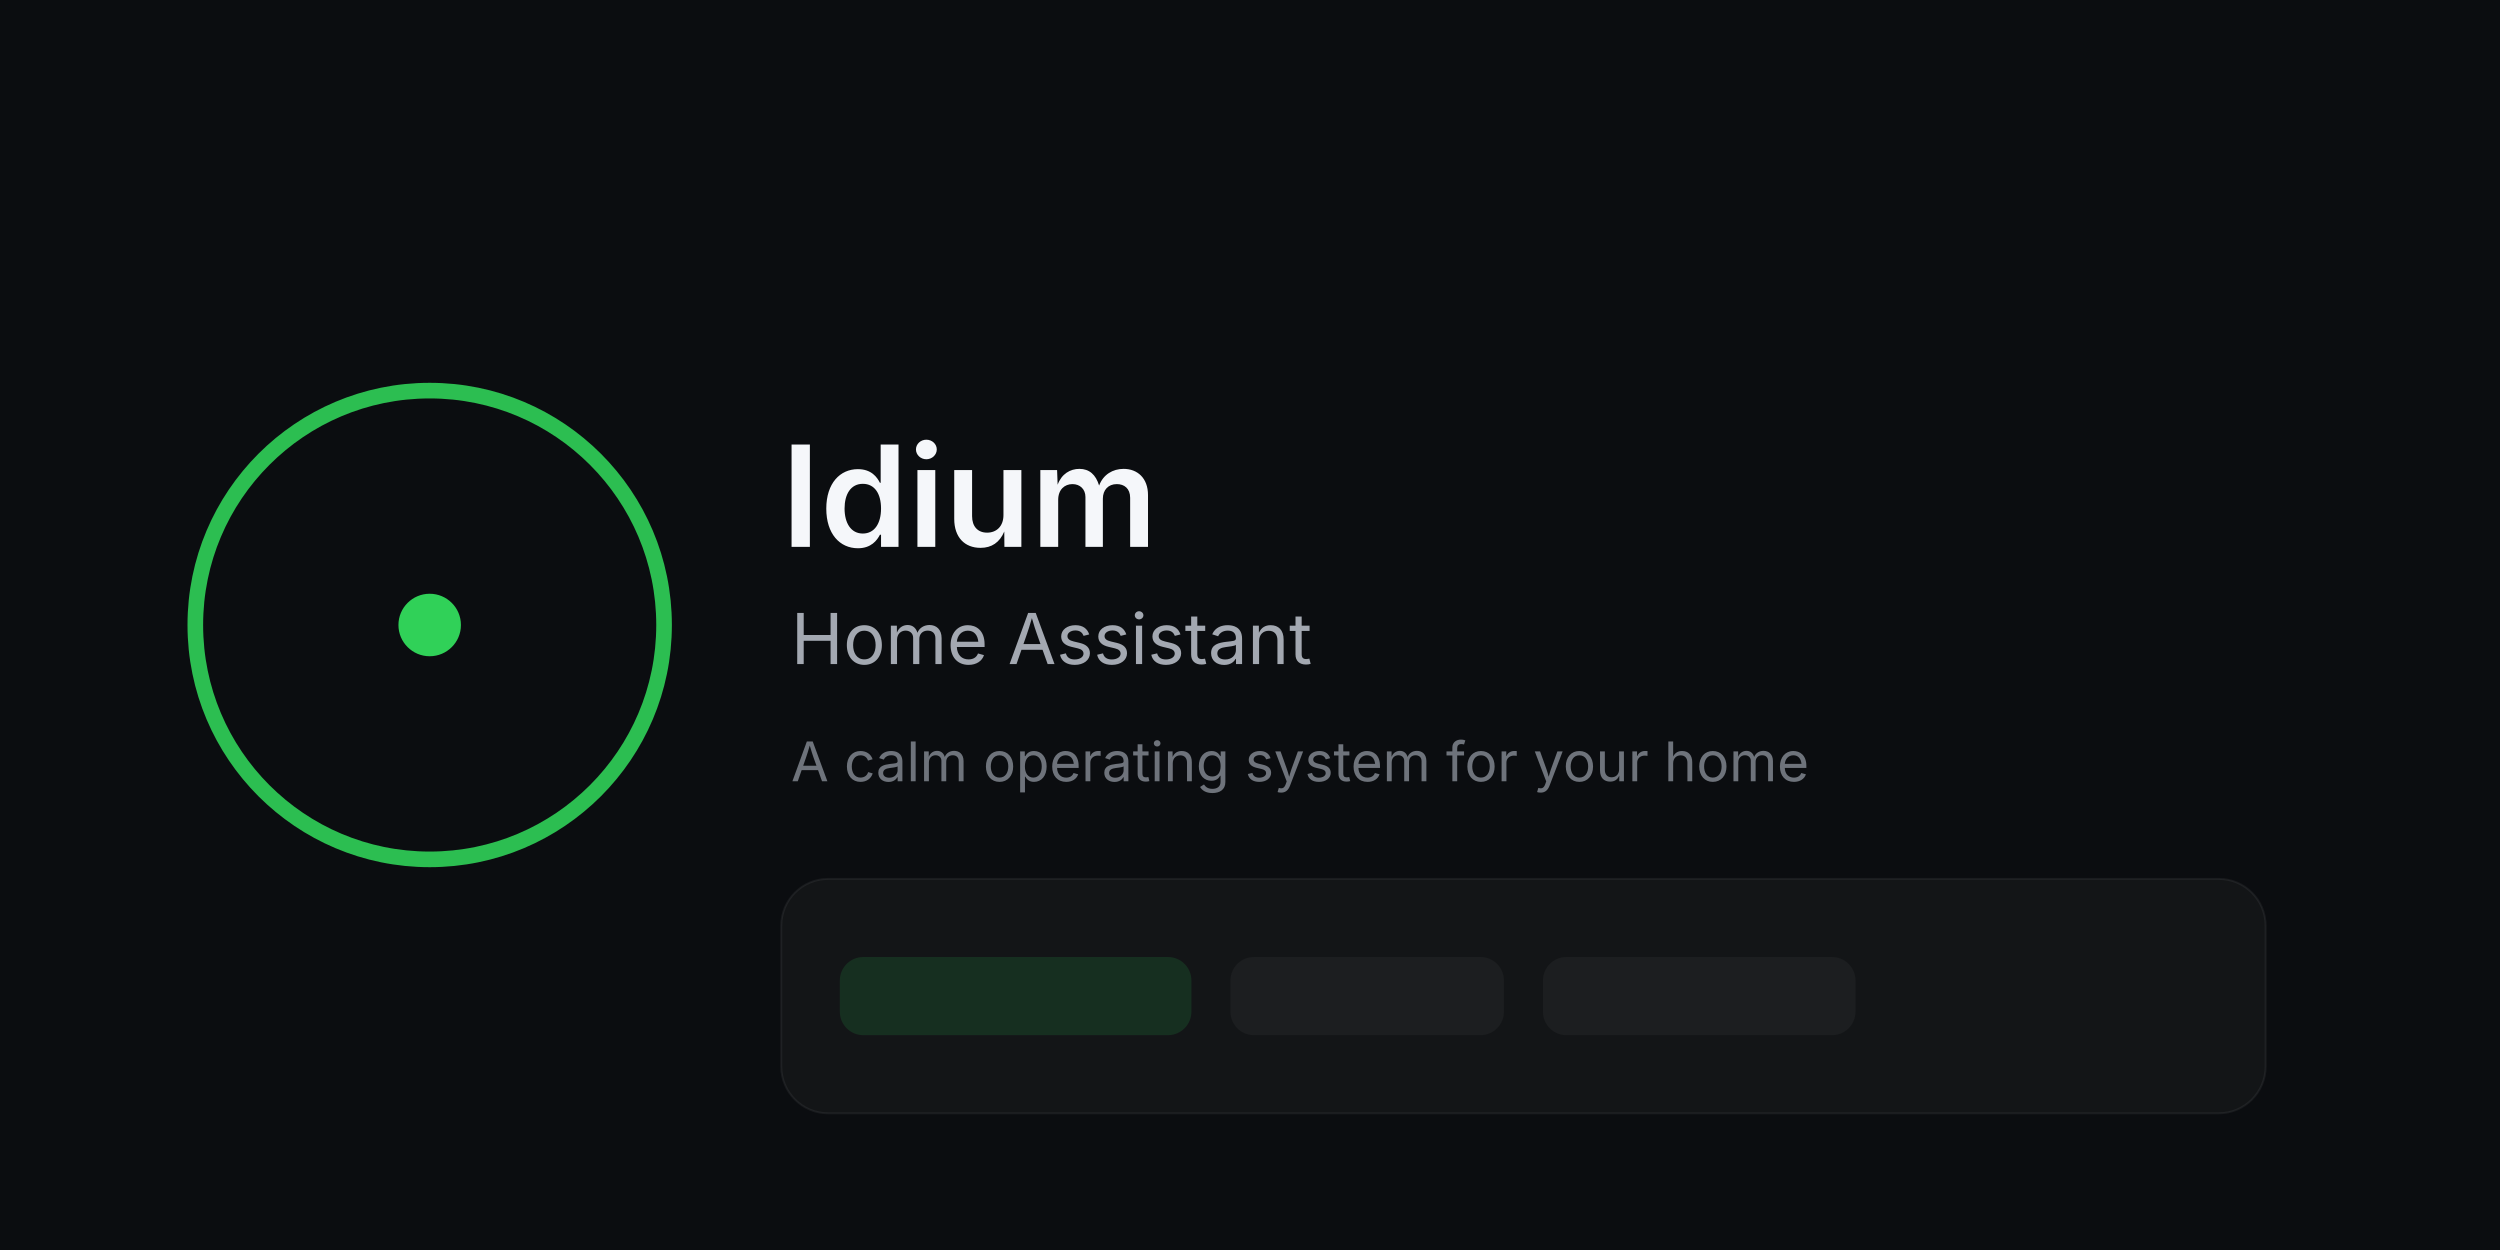
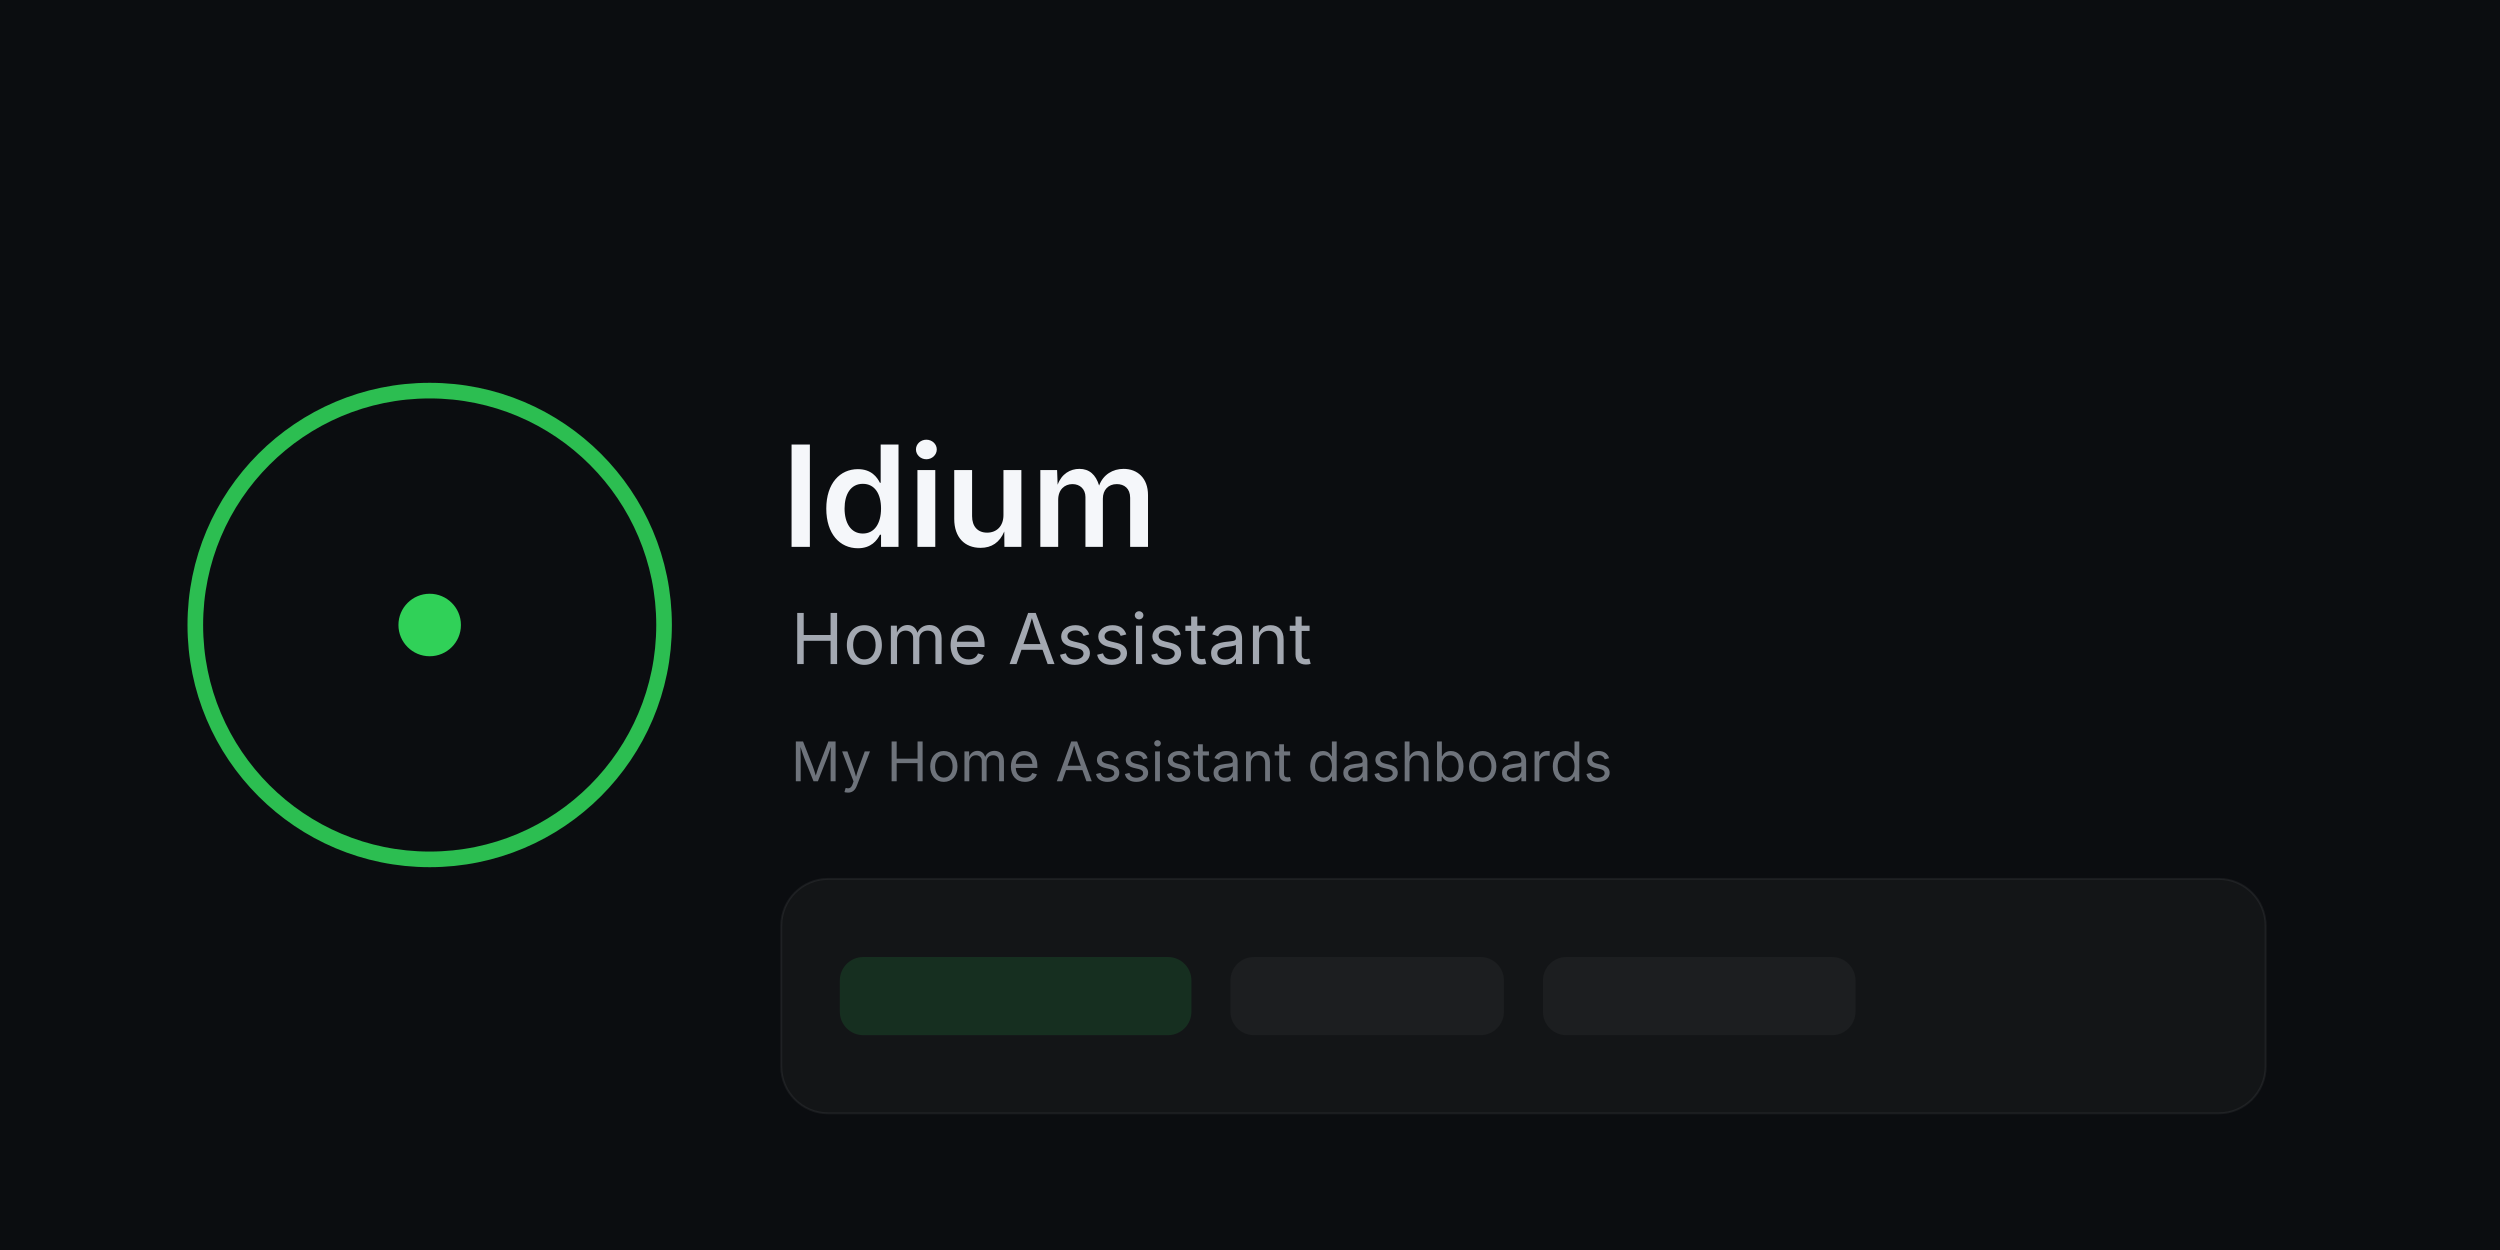
<svg xmlns="http://www.w3.org/2000/svg" viewBox="0 0 1280 640" role="img" aria-label="Idium Home Assistant">
  <rect width="1280" height="640" fill="#0B0D10" />
  <circle cx="220" cy="320" r="120" fill="none" stroke="#30D158" stroke-width="8" opacity="0.9" />
  <circle cx="220" cy="320" r="16" fill="#30D158" />
  <text x="400" y="280" fill="#F5F7FA" font-family="-apple-system,BlinkMacSystemFont,Segoe UI,Inter,sans-serif" font-size="72" font-weight="600">Idium</text>
  <text x="405" y="340" fill="#A3A8B1" font-family="-apple-system,BlinkMacSystemFont,Segoe UI,Inter,sans-serif" font-size="36" font-weight="400">Home Assistant</text>
-   <text x="405" y="400" fill="#6E737B" font-family="-apple-system,BlinkMacSystemFont,Segoe UI,Inter,sans-serif" font-size="28" font-weight="400">A calm operating system for your home</text>
+   <text x="405" y="400" fill="#6E737B" font-family="-apple-system,BlinkMacSystemFont,Segoe UI,Inter,sans-serif" font-size="28" font-weight="400">My Home Assistant dashboards</text>
  <rect x="400" y="450" width="760" height="120" rx="24" fill="rgba(255,255,255,0.035)" stroke="rgba(255,255,255,0.06)" />
  <rect x="430" y="490" width="180" height="40" rx="12" fill="rgba(48,209,88,0.14)" />
  <rect x="630" y="490" width="140" height="40" rx="12" fill="rgba(255,255,255,0.04)" />
  <rect x="790" y="490" width="160" height="40" rx="12" fill="rgba(255,255,255,0.04)" />
</svg>
